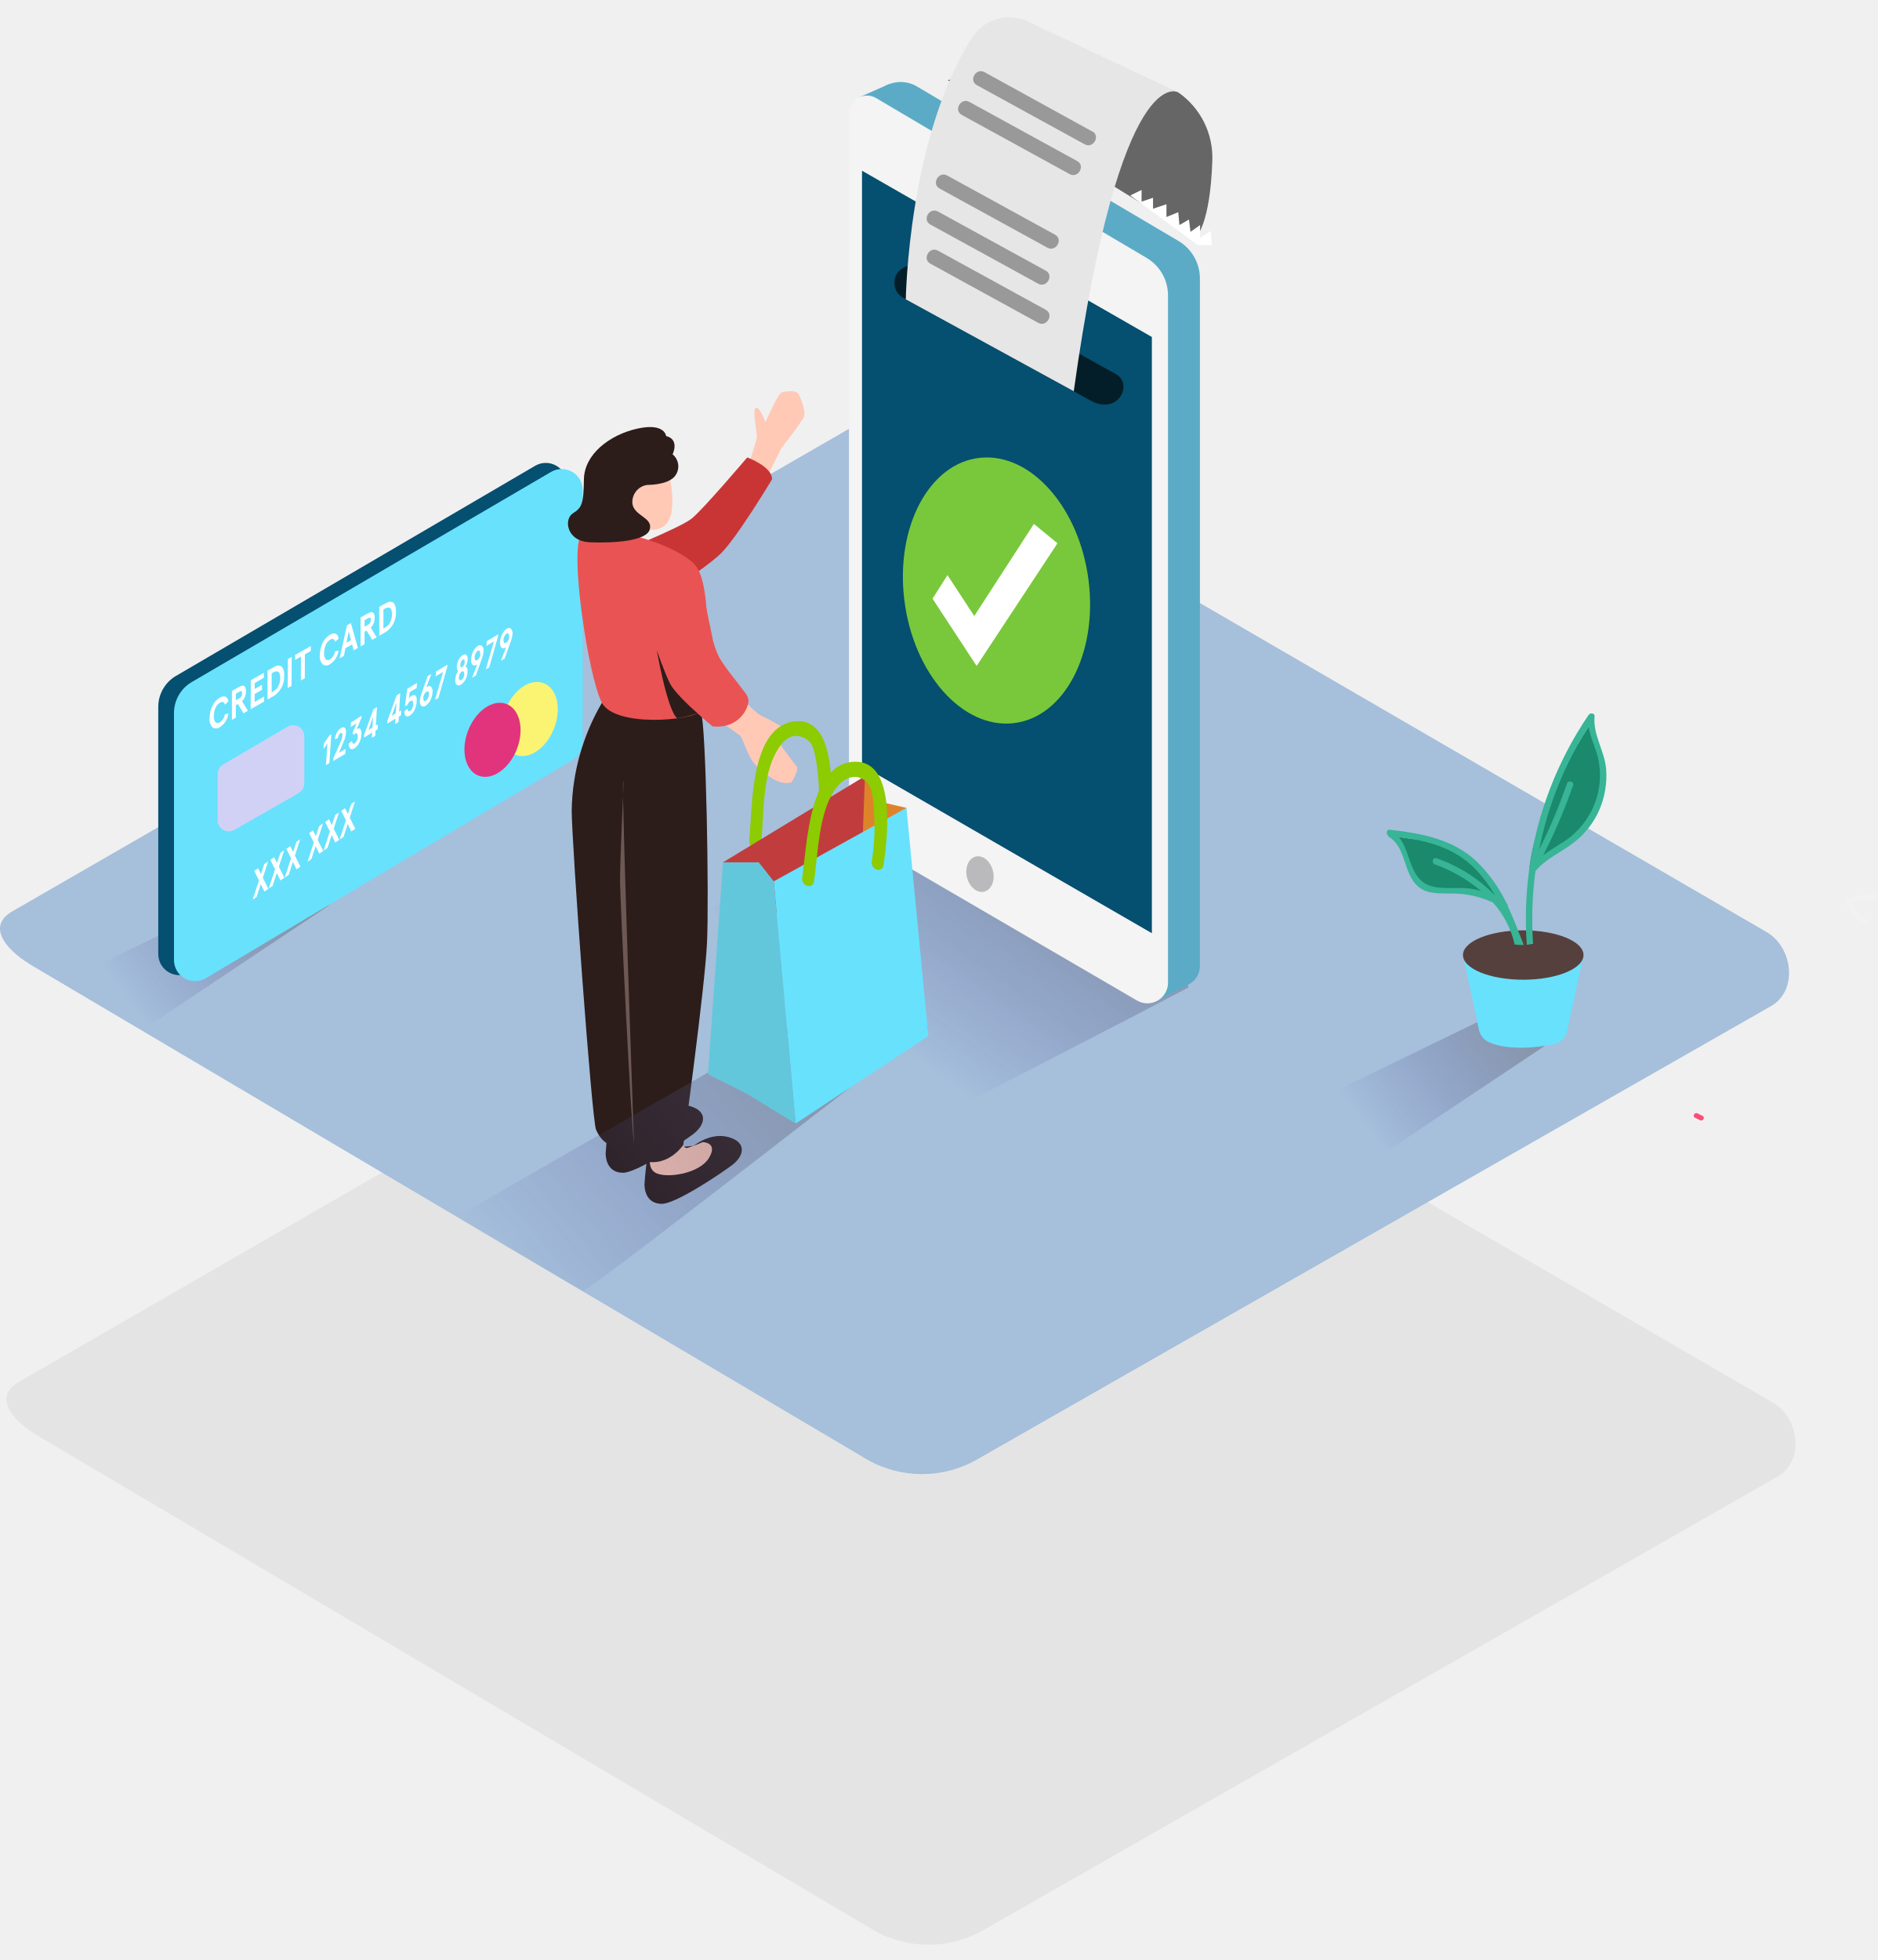
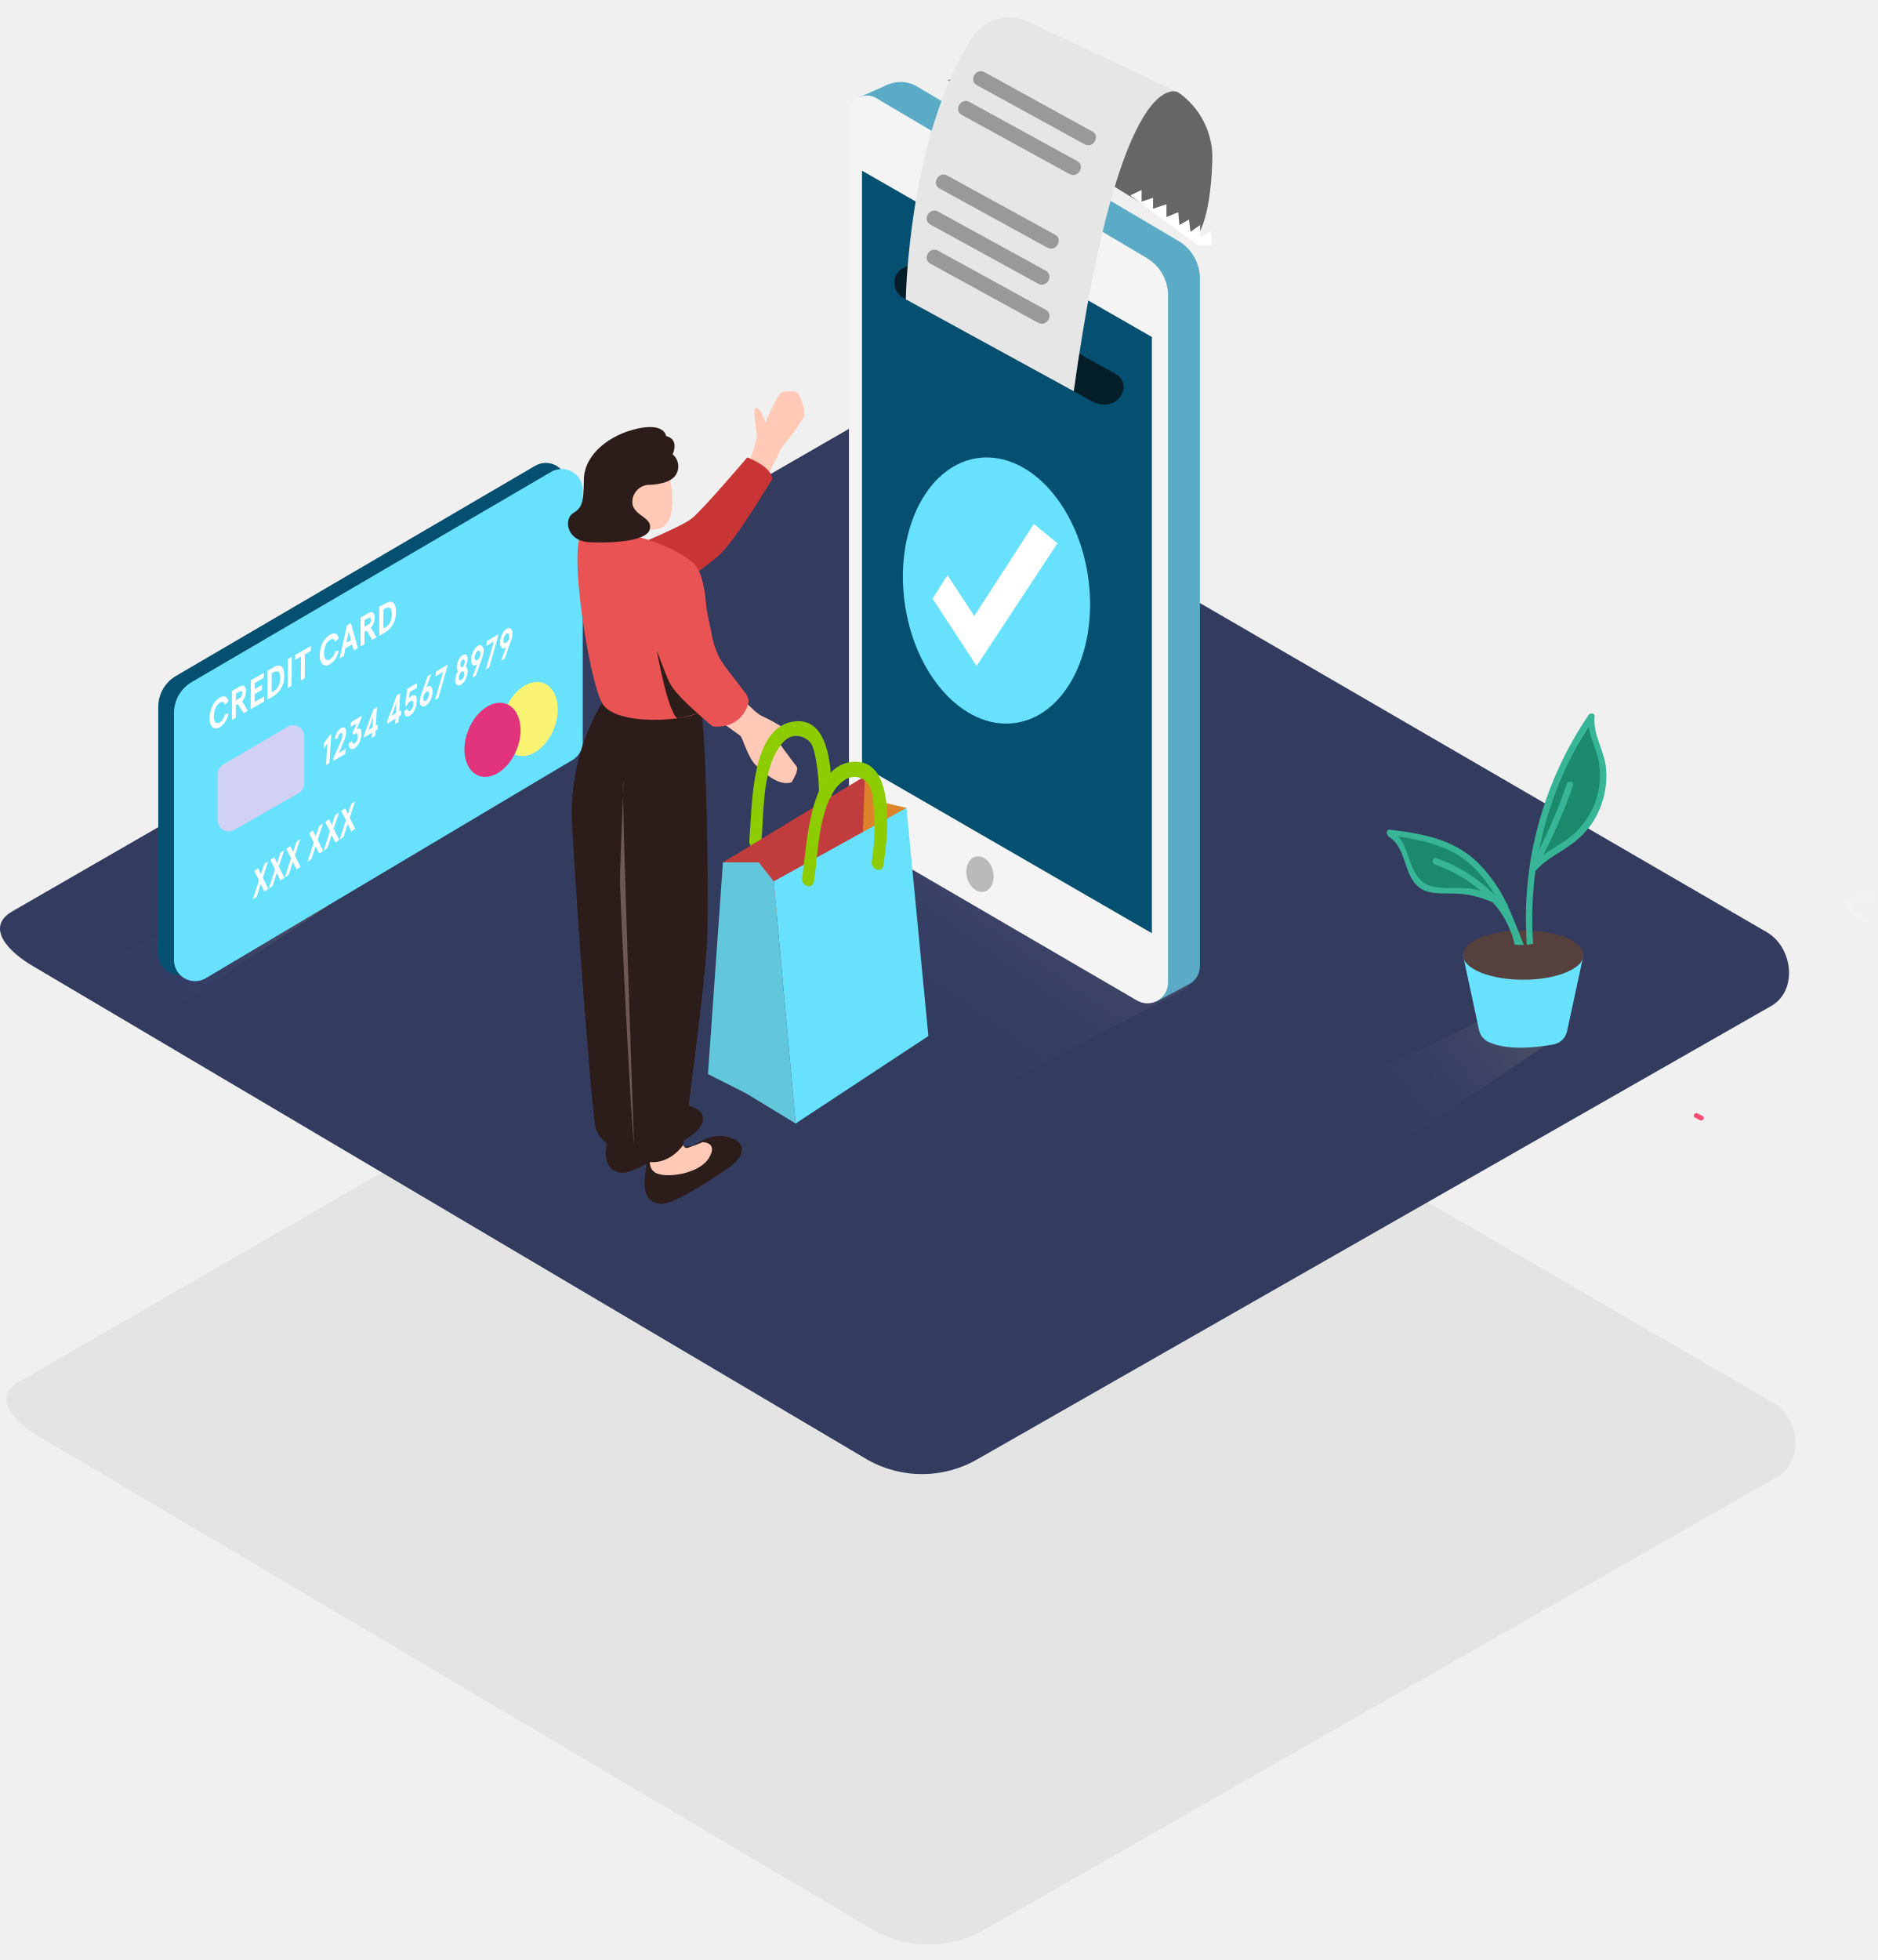
<svg xmlns="http://www.w3.org/2000/svg" xmlns:xlink="http://www.w3.org/1999/xlink" width="229.03" height="239.06" data-name="Layer 2" version="1.1" viewBox="0 0 373.43 381.43">
  <defs>
    <linearGradient id="linear-gradient" x1="46.63" x2="79.24" y1="200.12" y2="176.03" gradientUnits="userSpaceOnUse">
      <stop stop-color="#2e3192" stop-opacity="0" offset=".01" />
      <stop stop-color="#666" offset="1" />
    </linearGradient>
    <linearGradient id="linear-gradient-2" x1="196.24" x2="227.73" y1="207.55" y2="163.09" gradientTransform="translate(-22.08 -5.8293)" xlink:href="#linear-gradient" />
    <linearGradient id="linear-gradient-3" x1="292.83" x2="325.44" y1="225.15" y2="201.06" gradientTransform="translate(-22.08 -5.8293)" xlink:href="#linear-gradient" />
    <linearGradient id="linear-gradient-4" x1="122.21" x2="188.09" y1="256.36" y2="201.2" gradientTransform="translate(-22.08 -5.8293)" xlink:href="#linear-gradient" />
    <linearGradient id="linearGradient1010" x1="46.63" x2="79.24" y1="200.12" y2="176.03" gradientTransform="translate(-22.08 -5.8293)" gradientUnits="userSpaceOnUse" xlink:href="#linear-gradient" />
  </defs>
  <path id="pay-shadow" d="m173.93 379.76-165.73-98c-5.28-3-9.8-7.83-4.66-11l166.33-95.9c2.5-1.55 6.29-2.56 8.82-1.09l174 101c5.28 3.06 6.22 11.63 0.94 14.69l-157.85 90.11a22 22 0 0 1-21.85 0.19z" style="fill:#e4e4e4" />
  <g id="pay-platform">
-     <path d="m172.65 286.17-165.73-98c-5.28-3-9.8-7.83-4.66-11l166.33-95.9c2.5-1.55 6.29-2.56 8.82-1.09l174 101c5.28 3.06 6.22 11.63 0.94 14.69l-157.85 90.11a22 22 0 0 1-21.85 0.19z" style="fill:#a6bfdb" />
+     <path d="m172.65 286.17-165.73-98c-5.28-3-9.8-7.83-4.66-11l166.33-95.9c2.5-1.55 6.29-2.56 8.82-1.09l174 101c5.28 3.06 6.22 11.63 0.94 14.69l-157.85 90.11a22 22 0 0 1-21.85 0.19z" style="fill:#333C5E" />
    <path d="m48.48 173.67-35.26 17.12a108 108 0 0 0 16.37 9l35.92-23.95" style="fill:url(#linearGradient1010);opacity:.48" />
    <path d="m208.68 171.97c-9.26-5.86-18.51-11.78-27.13-18.53l-48.28 27.66 50 39c5.74-3.63 35.76-18.67 53.08-27.88v-2c-9.22-6.05-18.32-12.34-27.67-18.25z" style="fill:url(#linear-gradient-2);opacity:.48" />
    <path d="m191.52 88.731a2.68 2.68 0 0 0-1.37-1.83 1.41 1.41 0 0 0-1.88 0.49 1.56 1.56 0 0 0-0.14 1 3 3 0 0 0 0.79 2.78 1.39 1.39 0 0 0 2 0 2.81 2.81 0 0 0 0.6-2.44z" style="fill:#5a2500" />
    <path d="m234.42 43.751-52.35-30.92a6.36 6.36 0 0 0-5-0.34h-0.08a6.59 6.59 0 0 0-1.11 0.49l-4.96 2.19 2.65 1.17 1.63 134a13.49 13.49 0 0 0 6.7 11.66l48.81 28.44-0.76 4.58 6.62-3.5a4.06 4.06 0 0 0 2.11-3.58v-136.72a8.67 8.67 0 0 0-4.26-7.47z" style="fill:#68e1fd" />
    <path d="m234.42 43.751-52.35-30.92a6.36 6.36 0 0 0-5-0.34h-0.08a6.59 6.59 0 0 0-1.11 0.49l-4.96 2.19 2.65 1.17 1.63 134a13.49 13.49 0 0 0 6.7 11.66l48.81 28.44-0.76 4.58 6.62-3.5a4.06 4.06 0 0 0 2.11-3.58v-136.72a8.67 8.67 0 0 0-4.26-7.47z" style="fill:#3f3d56;opacity:.33" />
    <path d="m226.18 194.8-50.61-29.49a13.49 13.49 0 0 1-6.7-11.66v-135.23a3.58 3.58 0 0 1 5.41-3.09l53.8 31.78a8.67 8.67 0 0 1 4.26 7.47v136.68a4.1 4.1 0 0 1-6.16 3.54z" style="fill:#f4f4f4" />
    <polygon transform="translate(-22.08 -5.8293)" points="193.55 153.91 251.21 187.24 251.21 68.67 193.55 35.6" style="fill:#054f70" />
    <ellipse transform="rotate(-13.43)" cx="150.2" cy="210.29" rx="2.66" ry="3.59" style="fill:#bababc" />
    <path d="m192.78 35.461a1.29 1.29 0 0 0 0.65 1.12l11.14 6.4a1.29 1.29 0 0 0 1.93-1.12v-0.27a1.29 1.29 0 0 0-0.67-1.13l-11.14-6.13a1.29 1.29 0 0 0-1.91 1.13z" style="fill:#ccc" />
    <ellipse transform="rotate(-20.422)" cx="165.4" cy="95.217" rx="1.264" ry="1.725" style="fill:#ccc;stroke-width:1.003" />
    <path d="m338.67 217.74-1-0.5c-0.57-0.29-1.08 0.58-0.5 0.86l1 0.5c0.57 0.29 1.08-0.57 0.5-0.86z" style="fill:#fa4e76" />
    <path d="m372.92 173.61a18.84 18.84 0 0 0-5.41 0.89 0.51 0.51 0 0 0-0.35 0.62 6.75 6.75 0 0 0 3.5 4.18c0.57 0.28 1.08-0.58 0.5-0.86a5.74 5.74 0 0 1-2.85-3.12 17.85 17.85 0 0 1 4.61-0.7 0.505 0.505 0 0 0 0-1.01z" style="fill:#f2f2f2" />
    <path d="m177.92 52.171v-0.24c0-2.63 3.28-4.27 5.9-2.95l36.9 20.55a12 12 0 0 1 1.77 1.05c2.6 2.16-0.17 7.44-5.12 5.13l-37.45-20.54a3.36 3.36 0 0 1-2-3z" style="fill:#031e28" />
-     <path d="m216.54 111.28c1.83 14.58-4.9 27.28-15 28.37s-19.81-9.84-21.64-24.41 4.9-27.28 15-28.37 19.81 9.84 21.64 24.41z" style="fill:#79c83b" />
+     <path d="m216.54 111.28c1.83 14.58-4.9 27.28-15 28.37s-19.81-9.84-21.64-24.41 4.9-27.28 15-28.37 19.81 9.84 21.64 24.41z" style="fill:#68e1fd" />
    <polygon transform="translate(-22.08 -5.8293)" points="215.88 124.16 227.74 105.85 232.43 109.69 216.35 134.09 207.58 120.71 210.55 116.03" style="fill:#fff" />
    <path d="m294.68 198.7-35.26 17.12a108 108 0 0 0 16.37 9l35.92-23.95" style="fill:url(#linear-gradient-3);opacity:.48" />
    <path d="m291.32 166.11a0.94 0.94 0 0 1-0.21-0.31c-1.51-0.76-3-1.48-4.59-2.15-0.48-0.36-1-0.69-1.46-1a0.84 0.84 0 0 1-0.66 0.27 39.7 39.7 0 0 1-6.73-0.76 2.72 2.72 0 0 0-0.23 0.6 17.48 17.48 0 0 1 3.93 8.18c0.43 0.49 0.89 1 1.39 1.54 2.23 0.88 5.26 0.69 7.8 1a4.31 4.31 0 0 0 0.28-0.8h0.11a19.9 19.9 0 0 1 2.49 1.11 10 10 0 0 1 4.6 1.9 3.14 3.14 0 0 0 1-0.62c-2.61-2.9-4.89-6.17-7.72-8.96z" style="fill:#1b896c" />
    <path d="m304.23 168.53 6.26-4.93s8.45-2.68 8.33-11.75-2.83-11.5-2.83-11.5-10.53 15.82-11.76 28.18z" style="fill:#1b896c" />
    <path d="m291.01 185.75 3.2 14.93a3.36 3.36 0 0 0 1.8 2.31c1.86 0.91 5.7 1.86 13 0.54a3.38 3.38 0 0 0 2.7-2.6l3.28-15.18" style="fill:#68e1fd" />
    <ellipse cx="303" cy="185.75" rx="11.99" ry="4.91" style="fill:#56403d" />
    <path d="m319.49 148.79c-0.28-3.61-2.66-6.84-2.3-10.48 0.07-0.68-0.86-0.79-1.18-0.32a72 72 0 0 0-11.78 30.54 0.64 0.64 0 0 0-0.07 0.44 71.94 71.94 0 0 0-0.45 14.74 9.16 9.16 0 0 0 1.25-0.2 71.11 71.11 0 0 1 0.47-14.46c2.13-2.53 5.15-3.73 7.72-5.74a16.43 16.43 0 0 0 5-6.46 17.09 17.09 0 0 0 1.34-8.06zm-2.57 7.55a16 16 0 0 1-6.45 7.25c-1.19 0.75-2.37 1.46-3.47 2.27a109.21 109.21 0 0 0 5.92-13.86c0.27-0.77-1-1.1-1.22-0.34a107 107 0 0 1-5.53 13.11 70.93 70.93 0 0 1 9.83-24.43c0.31 2.05 1.28 3.9 1.82 6a15.55 15.55 0 0 1-0.9 10z" style="fill:#37b596" />
    <path d="m303.1 183.74c-1-2.58-2-5.19-3.16-7.68a0.65 0.65 0 0 0-0.26-0.61 29.37 29.37 0 0 0-5.9-8.26c-4.78-4.53-11-5.63-17.34-6.36-0.64-0.07-0.76 0.7-0.39 1.07a0.59 0.59 0 0 0 0.27 0.37c3.76 2.33 2.66 8.26 6.64 10.45 1.87 1 4.14 0.72 6.18 0.8a19.06 19.06 0 0 1 7.83 1.79 18.32 18.32 0 0 1 4.32 8.35 10.64 10.64 0 0 0 1.81 0.08zm-17.34-17.23c-0.77-0.28-1.1 0.94-0.34 1.22a29.72 29.72 0 0 1 9.19 5.28 18.36 18.36 0 0 0-2-0.45c-2.65-0.43-6.72 0.4-9.06-1-3.27-1.9-3-6.54-5.33-9.31 5.69 0.76 11.1 2.12 15.29 6.43a26.77 26.77 0 0 1 3.9 5.24 29.88 29.88 0 0 0-11.65-7.41z" style="fill:#37b596" />
    <path d="m31.48 136.4v49.16a4.19 4.19 0 0 0 6.33 3.6l72.95-43.43a4.19 4.19 0 0 0 2-3.6v-50.07a4.19 4.19 0 0 0-6.3-3.61l-71.45 41.79a7.13 7.13 0 0 0-3.53 6.16z" style="fill:#054f70" />
    <path d="m34.61 137.62v49.16a4.19 4.19 0 0 0 6.31 3.59l73-43.43a4.19 4.19 0 0 0 2-3.6v-50.06a4.19 4.19 0 0 0-6.3-3.61l-71.47 41.79a7.13 7.13 0 0 0-3.54 6.16z" style="fill:#68e1fd" />
    <ellipse transform="rotate(-68.49)" cx="-90.509" cy="148.93" rx="7.65" ry="5.19" style="fill:#fbf472" />
    <ellipse transform="rotate(-68.49)" cx="-97.074" cy="143.56" rx="7.65" ry="5.19" style="fill:#e2347c" />
    <path d="m43.71 134.57c0.92-0.52 1.54-0.25 1.74 0.74l-0.7 0.65c-0.18-0.56-0.53-0.69-1-0.4a2.24 2.24 0 0 0-0.86 1 3.84 3.84 0 0 0-0.35 1.64 1.77 1.77 0 0 0 0.33 1.27 0.69 0.69 0 0 0 0.86 0 2.36 2.36 0 0 0 1-1.59l0.7-0.16a3.79 3.79 0 0 1-1.75 2.74 1.19 1.19 0 0 1-1.41 0 2.25 2.25 0 0 1-0.57-1.84 5.33 5.33 0 0 1 0.59-2.49 3.78 3.78 0 0 1 1.42-1.56z" style="fill:#fff" />
    <path d="m48.16 135.27 1.15 1.9-0.87 0.5-1.12-1.84-0.41 0.23v2.48l-0.78 0.45v-5.75l1.53-0.87c0.82-0.47 1.28-0.08 1.27 0.91a2.81 2.81 0 0 1-0.77 1.99zm-0.49-0.62a1 1 0 0 0 0.5-0.93q0-0.65-0.49-0.37l-0.76 0.43v1.3l0.76-0.43" style="fill:#fff" />
    <polygon transform="translate(-22.08 -5.8293)" points="72.75 137.48 72.74 138.68 74.2 137.85 74.2 138.84 72.74 139.67 72.73 141.25 74.61 140.18 74.61 141.17 71.94 142.69 71.97 136.94 74.57 135.45 74.57 136.44" style="fill:#fff" />
    <path d="m54.59 128.43c1-0.56 2-0.25 1.94 1.76a4.58 4.58 0 0 1-2 4l-1.31 0.75v-5.75zm0.68 4a3.27 3.27 0 0 0 0.47-1.79c0-0.72-0.17-1.15-0.46-1.25a1.11 1.11 0 0 0-0.95 0.17l-0.29 0.17v3.78l0.29-0.17a2.78 2.78 0 0 0 1-0.91" style="fill:#fff" />
    <polygon transform="translate(-22.08 -5.8293)" points="79.31 138.49 79.34 132.73 80.11 132.29 80.08 138.04" style="fill:#fff" />
    <polygon transform="translate(-22.08 -5.8293)" points="82.73 131.78 82.71 136.54 81.93 136.99 81.95 132.22 80.78 132.89 80.79 131.9 83.91 130.12 83.9 131.11" style="fill:#fff" />
    <path d="m65.64 122.05c0.92-0.52 1.54-0.25 1.74 0.74l-0.7 0.65c-0.18-0.56-0.53-0.69-1-0.4a2.22 2.22 0 0 0-0.86 1 3.76 3.76 0 0 0-0.35 1.64 1.73 1.73 0 0 0 0.33 1.27 0.68 0.68 0 0 0 0.85 0 2.36 2.36 0 0 0 1-1.59l0.7-0.16a3.79 3.79 0 0 1-1.75 2.74 1.19 1.19 0 0 1-1.41 0 2.25 2.25 0 0 1-0.57-1.84 5.33 5.33 0 0 1 0.59-2.49 3.78 3.78 0 0 1 1.43-1.56z" style="fill:#fff" />
    <path d="m69.8 119.74 1.39 4.94-0.84 0.48-0.31-1.18-1.33 0.76-0.31 1.53-0.84 0.48 1.46-6.58zm-0.88 3.89 0.89-0.51-0.44-1.74-0.45 2.25" style="fill:#fff" />
    <path d="m73.76 120.65 1.16 1.91-0.88 0.5-1.12-1.84-0.41 0.23v2.48l-0.78 0.44v-5.75l1.53-0.87c0.82-0.47 1.28-0.08 1.27 0.91a2.82 2.82 0 0 1-0.77 1.99zm-0.49-0.62a1 1 0 0 0 0.5-0.93q0-0.65-0.49-0.37l-0.76 0.43v1.3l0.76-0.43" style="fill:#fff" />
    <path d="m76.82 115.74c1-0.56 2-0.25 1.94 1.76a4.58 4.58 0 0 1-2 4l-1.32 0.75v-5.75zm0.68 4a3.27 3.27 0 0 0 0.47-1.79c0-0.72-0.17-1.15-0.46-1.25a1.11 1.11 0 0 0-0.95 0.17l-0.29 0.17v3.78l0.29-0.17a2.78 2.78 0 0 0 1-0.91" style="fill:#fff" />
    <path d="m43.3 149.76v9.19a2.21 2.21 0 0 0 3.3 1.92l12.82-7.33a2.21 2.21 0 0 0 1.11-1.92v-9.38a2.21 2.21 0 0 0-3.32-1.9l-12.82 7.52a2.21 2.21 0 0 0-1.09 1.9z" style="fill:#d1d1f5" />
    <polygon transform="translate(-22.08 -5.8293)" points="87.6 153.41 86.92 153.82 87.2 149.51 86.44 150.6 86.51 149.48 87.68 147.84 87.98 147.67" style="fill:#fff" />
    <path d="m67.73 140.68 0.09-0.06c0.7-0.42 1.07 0 1 1a4.7 4.7 0 0 1-0.4 1.55l-1 2.38 1.32-0.8-0.06 1-2.42 1.42v-0.41l1.51-3.45a3.62 3.62 0 0 0 0.35-1.21c0-0.47-0.11-0.66-0.41-0.48a1.45 1.45 0 0 0-0.5 1l-0.61 0.2a3.39 3.39 0 0 1 0.42-1.3 2.45 2.45 0 0 1 0.71-0.84z" style="fill:#fff" />
    <path d="m69.82 139.49 2.1-1.32v0.36l-1 2.37 0.15-0.11c0.58-0.35 0.89 0.13 0.82 1.15a4 4 0 0 1-0.45 1.63 2.72 2.72 0 0 1-0.83 1l-0.11 0.07c-0.34 0.21-0.62 0.23-0.83 0.06a1.22 1.22 0 0 1-0.31-1l0.66-0.52c0.05 0.51 0.23 0.66 0.55 0.47a1.72 1.72 0 0 0 0.61-1.28c0-0.65-0.17-0.87-0.53-0.65a1.27 1.27 0 0 0-0.29 0.29l-0.23-0.42 0.81-1.91-1.2 0.71z" style="fill:#fff" />
    <path d="m74.76 140.11 0.42-0.25-0.06 1-0.42 0.25-0.07 1.06-0.67 0.39 0.07-1.06-1.61 1v-0.52l1.86-5.1 0.71-0.43zm-0.67 0.4 0.14-2.19-0.94 2.67 0.8-0.48" style="fill:#fff" />
    <path d="m79.4 137.33 0.42-0.25-0.06 1-0.42 0.25-0.07 1.07-0.68 0.4 0.07-1.07-1.62 1v-0.52l1.86-5.1 0.71-0.43zm-0.68 0.41 0.14-2.19-0.94 2.62 0.79-0.48" style="fill:#fff" />
    <path d="m81.01 132.8 1.93-1.16-0.06 1-1.38 0.82-0.17 1.25a2.06 2.06 0 0 1 0.48-0.49h0.07c0.76-0.45 1.1 0 1 1.22a4.19 4.19 0 0 1-0.44 1.63 2.63 2.63 0 0 1-0.83 1l-0.1 0.07a0.71 0.71 0 0 1-0.79 0.07 1.15 1.15 0 0 1-0.3-0.92l0.65-0.56c0 0.49 0.21 0.64 0.51 0.46h0.05a1.67 1.67 0 0 0 0.57-1.32c0-0.65-0.14-0.86-0.53-0.63h-0.06a2.17 2.17 0 0 0-0.64 0.87l-0.42 0.12z" style="fill:#fff" />
    <path d="m85.78 132.43a1.44 1.44 0 0 1 0.26 1.13 3.89 3.89 0 0 1-0.45 1.55 2.79 2.79 0 0 1-0.83 1l-0.1 0.07c-0.35 0.21-0.64 0.21-0.86 0a1.37 1.37 0 0 1-0.27-1.12 4.1 4.1 0 0 1 0.25-1.12l1.29-3.65 0.75-0.45-1 2.62h0.08c0.4-0.29 0.67-0.29 0.88-0.03zm-0.42 1.54c0-0.57-0.18-0.78-0.52-0.57h-0.05a1.65 1.65 0 0 0-0.59 1.23c0 0.55 0.19 0.77 0.52 0.57a1.7 1.7 0 0 0 0.6-1.24" style="fill:#fff" />
    <polygon transform="translate(-22.08 -5.8293)" points="111.05 134.27 109.29 140.44 108.62 140.83 110.22 135.28 108.74 136.15 108.81 135.2 111.08 133.84" style="fill:#fff" />
    <path d="m92.6 128.4c0.32 0.09 0.45 0.45 0.41 1.08a3.45 3.45 0 0 1-0.44 1.51 2.7 2.7 0 0 1-0.79 0.94l-0.11 0.07a0.7 0.7 0 0 1-0.84 0 1.27 1.27 0 0 1-0.27-1.08 3.14 3.14 0 0 1 0.58-1.67c-0.22-0.14-0.31-0.45-0.27-0.94a3.24 3.24 0 0 1 0.37-1.29 2.36 2.36 0 0 1 0.73-0.87l0.08-0.05c0.32-0.18 0.57-0.19 0.74 0a1.15 1.15 0 0 1 0.23 0.93 3 3 0 0 1-0.42 1.37zm-0.27 1.49a0.64 0.64 0 0 0-0.12-0.51c-0.09-0.08-0.22-0.09-0.37 0a1.21 1.21 0 0 0-0.37 0.43 1.7 1.7 0 0 0-0.19 0.7 0.65 0.65 0 0 0 0.11 0.52c0.09 0.08 0.22 0.08 0.38 0h0.05a1.19 1.19 0 0 0 0.36-0.42 1.74 1.74 0 0 0 0.19-0.69m0.07-2.46c0-0.43-0.13-0.61-0.41-0.44a1.3 1.3 0 0 0-0.46 1c0 0.44 0.13 0.63 0.4 0.47a1.34 1.34 0 0 0 0.47-1" style="fill:#fff" />
    <path d="m95.92 124.32a1.4 1.4 0 0 1 0.27 1.12 3.81 3.81 0 0 1-0.25 1.12l-1.28 3.61-0.76 0.46 1-2.62h-0.08c-0.35 0.21-0.63 0.21-0.84 0a1.52 1.52 0 0 1-0.26-1.15 3.85 3.85 0 0 1 0.45-1.56 2.74 2.74 0 0 1 0.83-1l0.1-0.07a0.66 0.66 0 0 1 0.82 0.09zm-0.4 1.52c0-0.55-0.19-0.77-0.52-0.57a1.71 1.71 0 0 0-0.59 1.24c0 0.57 0.18 0.78 0.52 0.57h0.05a1.63 1.63 0 0 0 0.59-1.23" style="fill:#fff" />
    <polygon transform="translate(-22.08 -5.8293)" points="121.15 128.22 119.39 134.38 118.72 134.78 120.32 129.22 118.84 130.11 118.91 129.16 121.18 127.8" style="fill:#fff" />
    <path d="m101.66 120.88a1.38 1.38 0 0 1 0.28 1.12 4 4 0 0 1-0.25 1.12l-1.29 3.65-0.75 0.45 1-2.62h-0.08c-0.35 0.22-0.63 0.22-0.84 0a1.5 1.5 0 0 1-0.26-1.15 3.9 3.9 0 0 1 0.45-1.56 2.75 2.75 0 0 1 0.83-1l0.11-0.07c0.3-0.16 0.59-0.15 0.8 0.06zm-0.4 1.53c0-0.55-0.19-0.77-0.52-0.57a1.7 1.7 0 0 0-0.59 1.23c0 0.56 0.18 0.77 0.52 0.57h0.05a1.65 1.65 0 0 0 0.59-1.23" style="fill:#fff" />
    <g transform="translate(-22.08 -5.8293)" style="isolation:isolate">
      <polygon points="78.65 176.21 77.87 176.75 77.14 175.26 76.31 177.83 75.53 178.36 76.79 174.53 75.85 172.65 76.61 172.13 77.19 173.28 77.85 171.27 78.61 170.75 77.55 174" style="fill:#fff" />
      <polygon points="75.46 178.42 74.68 178.95 73.95 177.47 73.12 180.03 72.34 180.57 73.6 176.73 72.66 174.86 73.42 174.33 74 175.48 74.65 173.48 75.42 172.95 74.36 176.21" style="fill:#fff" />
    </g>
    <polygon transform="translate(-22.08 -5.8293)" points="81.84 174 81.07 174.54 80.34 173.06 79.51 175.62 78.72 176.16 79.98 172.32 79.04 170.45 79.81 169.92 80.39 171.07 81.04 169.07 81.8 168.54 80.74 171.8" style="fill:#fff" />
    <polygon transform="translate(-22.08 -5.8293)" points="86.37 170.88 85.59 171.41 84.86 169.93 84.03 172.49 83.25 173.03 84.5 169.2 83.57 167.32 84.33 166.79 84.91 167.94 85.56 165.94 86.33 165.41 85.27 168.67" style="fill:#fff" />
    <polygon transform="translate(-22.08 -5.8293)" points="89.56 168.67 88.78 169.21 88.05 167.72 87.22 170.29 86.45 170.82 87.7 166.99 86.76 165.11 87.53 164.59 88.1 165.74 88.75 163.74 89.52 163.21 88.46 166.46" style="fill:#fff" />
    <polygon transform="translate(-22.08 -5.8293)" points="92.75 166.47 91.97 167 91.24 165.52 90.41 168.08 89.64 168.62 90.89 164.78 89.95 162.91 90.72 162.38 91.29 163.53 91.95 161.53 92.71 161 91.65 164.26" style="fill:#fff" />
    <path d="m234.34 14.171a15.78 15.78 0 0 1 6.81 13.69c-0.43 12.68-3.23 15.11-3.23 15.11l-19.23-11.87-30.17-19.35s24.63-6.03 45.82 2.42z" style="fill:#666" />
    <path d="m213.59 73.631-33.41-18.28s0.47-32.43 13.32-52.23a8.7 8.7 0 0 1 11-3l29.84 14.05s-11.5-6.69-20.75 59.46z" style="fill:#e6e6e6" />
    <line x1="216.51" x2="195.07" y1="23.271" y2="11.511" style="fill:#e6e6e6" />
    <path d="m217.27 21.971-21.44-11.8c-1.69-0.93-3.21 1.66-1.51 2.59l21.44 11.76c1.69 0.93 3.21-1.66 1.51-2.59z" style="fill:#999" />
    <line x1="213.51" x2="192.07" y1="29.141" y2="17.391" style="fill:#e6e6e6" />
    <path d="m214.27 27.851-21.44-11.76c-1.69-0.93-3.21 1.66-1.51 2.59l21.44 11.76c1.69 0.93 3.21-1.66 1.51-2.59z" style="fill:#999" />
    <line x1="209.1" x2="187.66" y1="43.781" y2="32.031" style="fill:#e6e6e6" />
    <path d="m209.86 42.491-21.44-11.76c-1.69-0.93-3.21 1.66-1.51 2.59l21.44 11.76c1.69 0.93 3.21-1.66 1.51-2.59z" style="fill:#999" />
    <line x1="207.26" x2="185.82" y1="50.941" y2="39.191" style="fill:#e6e6e6" />
    <path d="m208.02 49.651-21.44-11.76c-1.69-0.93-3.21 1.66-1.51 2.59l21.44 11.76c1.69 0.93 3.21-1.66 1.51-2.59z" style="fill:#999" />
    <line x1="207.26" x2="185.82" y1="58.721" y2="46.971" style="fill:#e6e6e6" />
    <path d="m208.02 57.431-21.44-11.76c-1.69-0.93-3.21 1.66-1.51 2.59l21.44 11.76c1.69 0.93 3.21-1.66 1.51-2.59z" style="fill:#999" />
    <polyline transform="translate(-22.08 -5.8293)" points="246.91 40.52 249.16 39.43 249.16 41.75 251.44 40.98 251.44 43.16 254.11 42.27 254.11 44.81 256.46 43.85 256.69 46.4 258.59 45.31 258.89 47.76 260.8 46.4 260.8 48.94 262.93 47.59 263.13 50.38 260.34 50.38" style="fill:#fff" />
    <path d="m148.92 88.061a52.34 52.34 0 0 0 1.6-5.05c0.2-1.21-1-5.81-0.16-6.07s1.89 2.86 1.89 2.86 2.5-5.64 3.18-5.91 2.71-0.45 3.2 0.06 1.84 3.8 1.24 4.92a64.16 64.16 0 0 1-4.22 5.76c-0.22 0.17-2.85 5.83-3.2 6s-3.25-1.3-3.53-2.57z" style="fill:#ffc9b5" />
    <path d="m121.51 106.31s13.74-5.43 16.13-7.4c2.39-1.97 11-12.12 11-12.12s5 1.83 4.94 4.34c0 0-7 11.69-10.25 14.82s-15.11 11-17.71 10.82-4.11-10.46-4.11-10.46z" style="fill:#c93535" />
    <path d="m130.28 217.52s3.28-2.8 7-1.72 2.92 3.84 0.6 5.57-11.25 7.74-14 7.68-3.35-2.27-3.41-3.79a70.16 70.16 0 0 1 0.81-7" style="fill:#2c1d1a" />
    <path d="m128.23 217.32a0.7 0.7 0 0 0 0.92 0.57 26.85 26.85 0 0 0 2.93-1.12s3.17 0 1.24 3.17-8.58 4.1-10.63 2.92-0.68-4.54-0.68-4.54" style="fill:#2c1d1a" />
    <path d="m138 223.7s3.28-2.8 7-1.72 2.92 3.84 0.6 5.57-11.25 7.74-14 7.68-3.35-2.27-3.41-3.79a70.16 70.16 0 0 1 0.81-7" style="fill:#2c1d1a" />
    <path d="m135.92 223.51a0.7 0.7 0 0 0 0.92 0.57 26.85 26.85 0 0 0 2.93-1.12s3.17 0 1.24 3.17-8.58 4.1-10.63 2.92-0.68-4.54-0.68-4.54" style="fill:#ffc9b5" />
    <path d="m139.4 137.24c1.07 2.42 1.65 37.07 1.24 46s-4.72 40.27-4.72 40.27-2.43 3.69-6.53 3.43-3.3-3.56-3.3-3.56-5.24 2.43-7.53-2.91c-0.85-2-4.84-57.21-4.84-63.5a43.87 43.87 0 0 1 6-21.36" style="fill:#2c1d1a" />
    <path d="m126.12 223.37s-2.49-70-2.17-72.07-0.68 15.35-0.61 20.11c0.04 3.4 2.11 47.2 2.78 51.96z" style="fill:#6d5854" />
    <path d="m139.4 137.24s3.62-24.79-1.53-29.47-19.46-8-22.13-5.67c-2.67 2.33 1.34 28.62 4 33.5s17.76 3.57 19.66 1.64z" style="fill:#ea5353" />
    <path d="m132.92 89.541c0.12 0.35 2.66 10-1.77 11.4-4.43 1.4-5.32-3.89-5.76-4.19s-1.83-0.77-1.76-1.84 1.75-1.09 1.75-1.09 0.65-2.8 2.64-4 4.9-0.28 4.9-0.28z" style="fill:#ffc9b5" />
    <path d="m128.75 92.261s3.7 0.06 5.3-1.52a3.11 3.11 0 0 0-0.26-4.57s1.47-2.93-1.29-3.64c0 0-0.25-2.69-5.75-1.46s-10.53 5.1-10.6 10.1-0.44 5.61-2.22 6.76-1.29 5.56 3.47 5.74 11.25-0.24 11.86-2.59c0.61-2.35-3-2.6-3.45-5a3.43 3.43 0 0 1 2.94-3.82z" style="fill:#2c1d1a" />
    <path d="m146.55 133.67s3.81 4.06 4.91 4.5a34.11 34.11 0 0 1 4.84 2.71 8.51 8.51 0 0 0-1.35 1.54 0.52 0.52 0 0 0 0 0.06c-0.49-0.35-0.83-0.61-0.82-0.43 0 0.57 3.75 5.45 4.32 6.19s-1 3.16-1 3.16c-2.42 0.81-5.21-1.64-7-3.3s-2.62-5.5-3.24-6-5.73-3.87-6.09-4.92 5.43-3.51 5.43-3.51z" style="fill:#ffc9b5" />
    <path d="m139.05 109.54c1 2.21 1 4.63 1.42 7 0.33 1.69 0.67 3.46 1.06 5.17a16.31 16.31 0 0 0 1.62 5c1.4 2.33 3.22 4.35 4.81 6.54a4 4 0 0 1 0.93 1.68c0.15 1.53-1.78 5.89-7.13 5.35a66.3 66.3 0 0 1-7.56-7.16c-3-3.53-5.84-15.47-5.55-19.44 0.2-2.7 1.67-5.72 4.23-6.9a4.48 4.48 0 0 1 5 1.13 6 6 0 0 1 1.17 1.63z" style="fill:#ea5353" />
    <path d="m138.75 137.66s-4.47-3.8-5.57-6.09-2.53-6.41-2.53-6.41 2.07 11.91 4.05 13.5a22.92 22.92 0 0 0 4.05-1z" style="fill:#2c1d1a" />
-     <path d="m184.64 200.4-4.65-7.09-6.07-2.34-9.31 4.51-74 42.43 25.31 14.71c7.57-4.77 61.3-47.2 68.72-52.22z" style="fill:url(#linear-gradient-4);opacity:.48" />
    <path d="m158.35 139.26c-9.16 0.69-8.68 17-9.3 23.71-0.16 1.7 2.22 2.26 2.38 0.56 0.52-5.62 0.17-13.24 3-18.19 0.88-1.53 1.93-3 3.73-3.17a3.83 3.83 0 0 1 3 1.29c0.8 0.8 1.23 3.94 1.37 4.88a43.87 43.87 0 0 1 0.16 10.53c-0.16 1.7 2.22 2.26 2.38 0.56 0.51-5.33 1.44-20.79-6.72-20.17z" style="fill:#8ccc00" />
    <polyline transform="translate(-22.08 -5.8293)" points="194.13 156.01 196.88 161.05 202.39 162.31 198.26 177.94 186.55 169.62" style="fill:#dd842a" />
    <polygon transform="translate(-22.08 -5.8293)" points="193.21 181.47 171.63 183.74 165.89 173.15 194.13 156.01" style="fill:#c13d3d" />
    <polygon transform="translate(-22.08 -5.8293)" points="206.75 207.69 202.39 162.31 175.99 176.93 180.35 225.08" style="fill:#68e1fd" />
    <polygon transform="translate(-22.08 -5.8293)" points="165.89 173.15 162.91 215.25 170.57 219.13 180.35 225.08 175.99 176.93 173.01 173.15" style="fill:#68e1fd" />
    <polygon transform="translate(-22.08 -5.8293)" points="165.89 173.15 162.91 215.25 170.57 219.13 180.35 225.08 175.99 176.93 173.01 173.15" style="fill:#42210b;opacity:.14" />
    <path d="m170.14 147.31c-9.18 0.09-9.59 16.36-10.57 23.06-0.25 1.68 2.1 2.41 2.35 0.71 0.82-5.58 0.89-13.21 4-18 1.27-1.95 3.51-3.59 5.71-2.31 2 1.14 2 3.7 2.19 5.84a43.85 43.85 0 0 1-0.41 10.52c-0.25 1.68 2.09 2.41 2.35 0.71 0.79-5.24 2.56-20.61-5.62-20.53z" style="fill:#8ccc00" />
  </g>
</svg>
